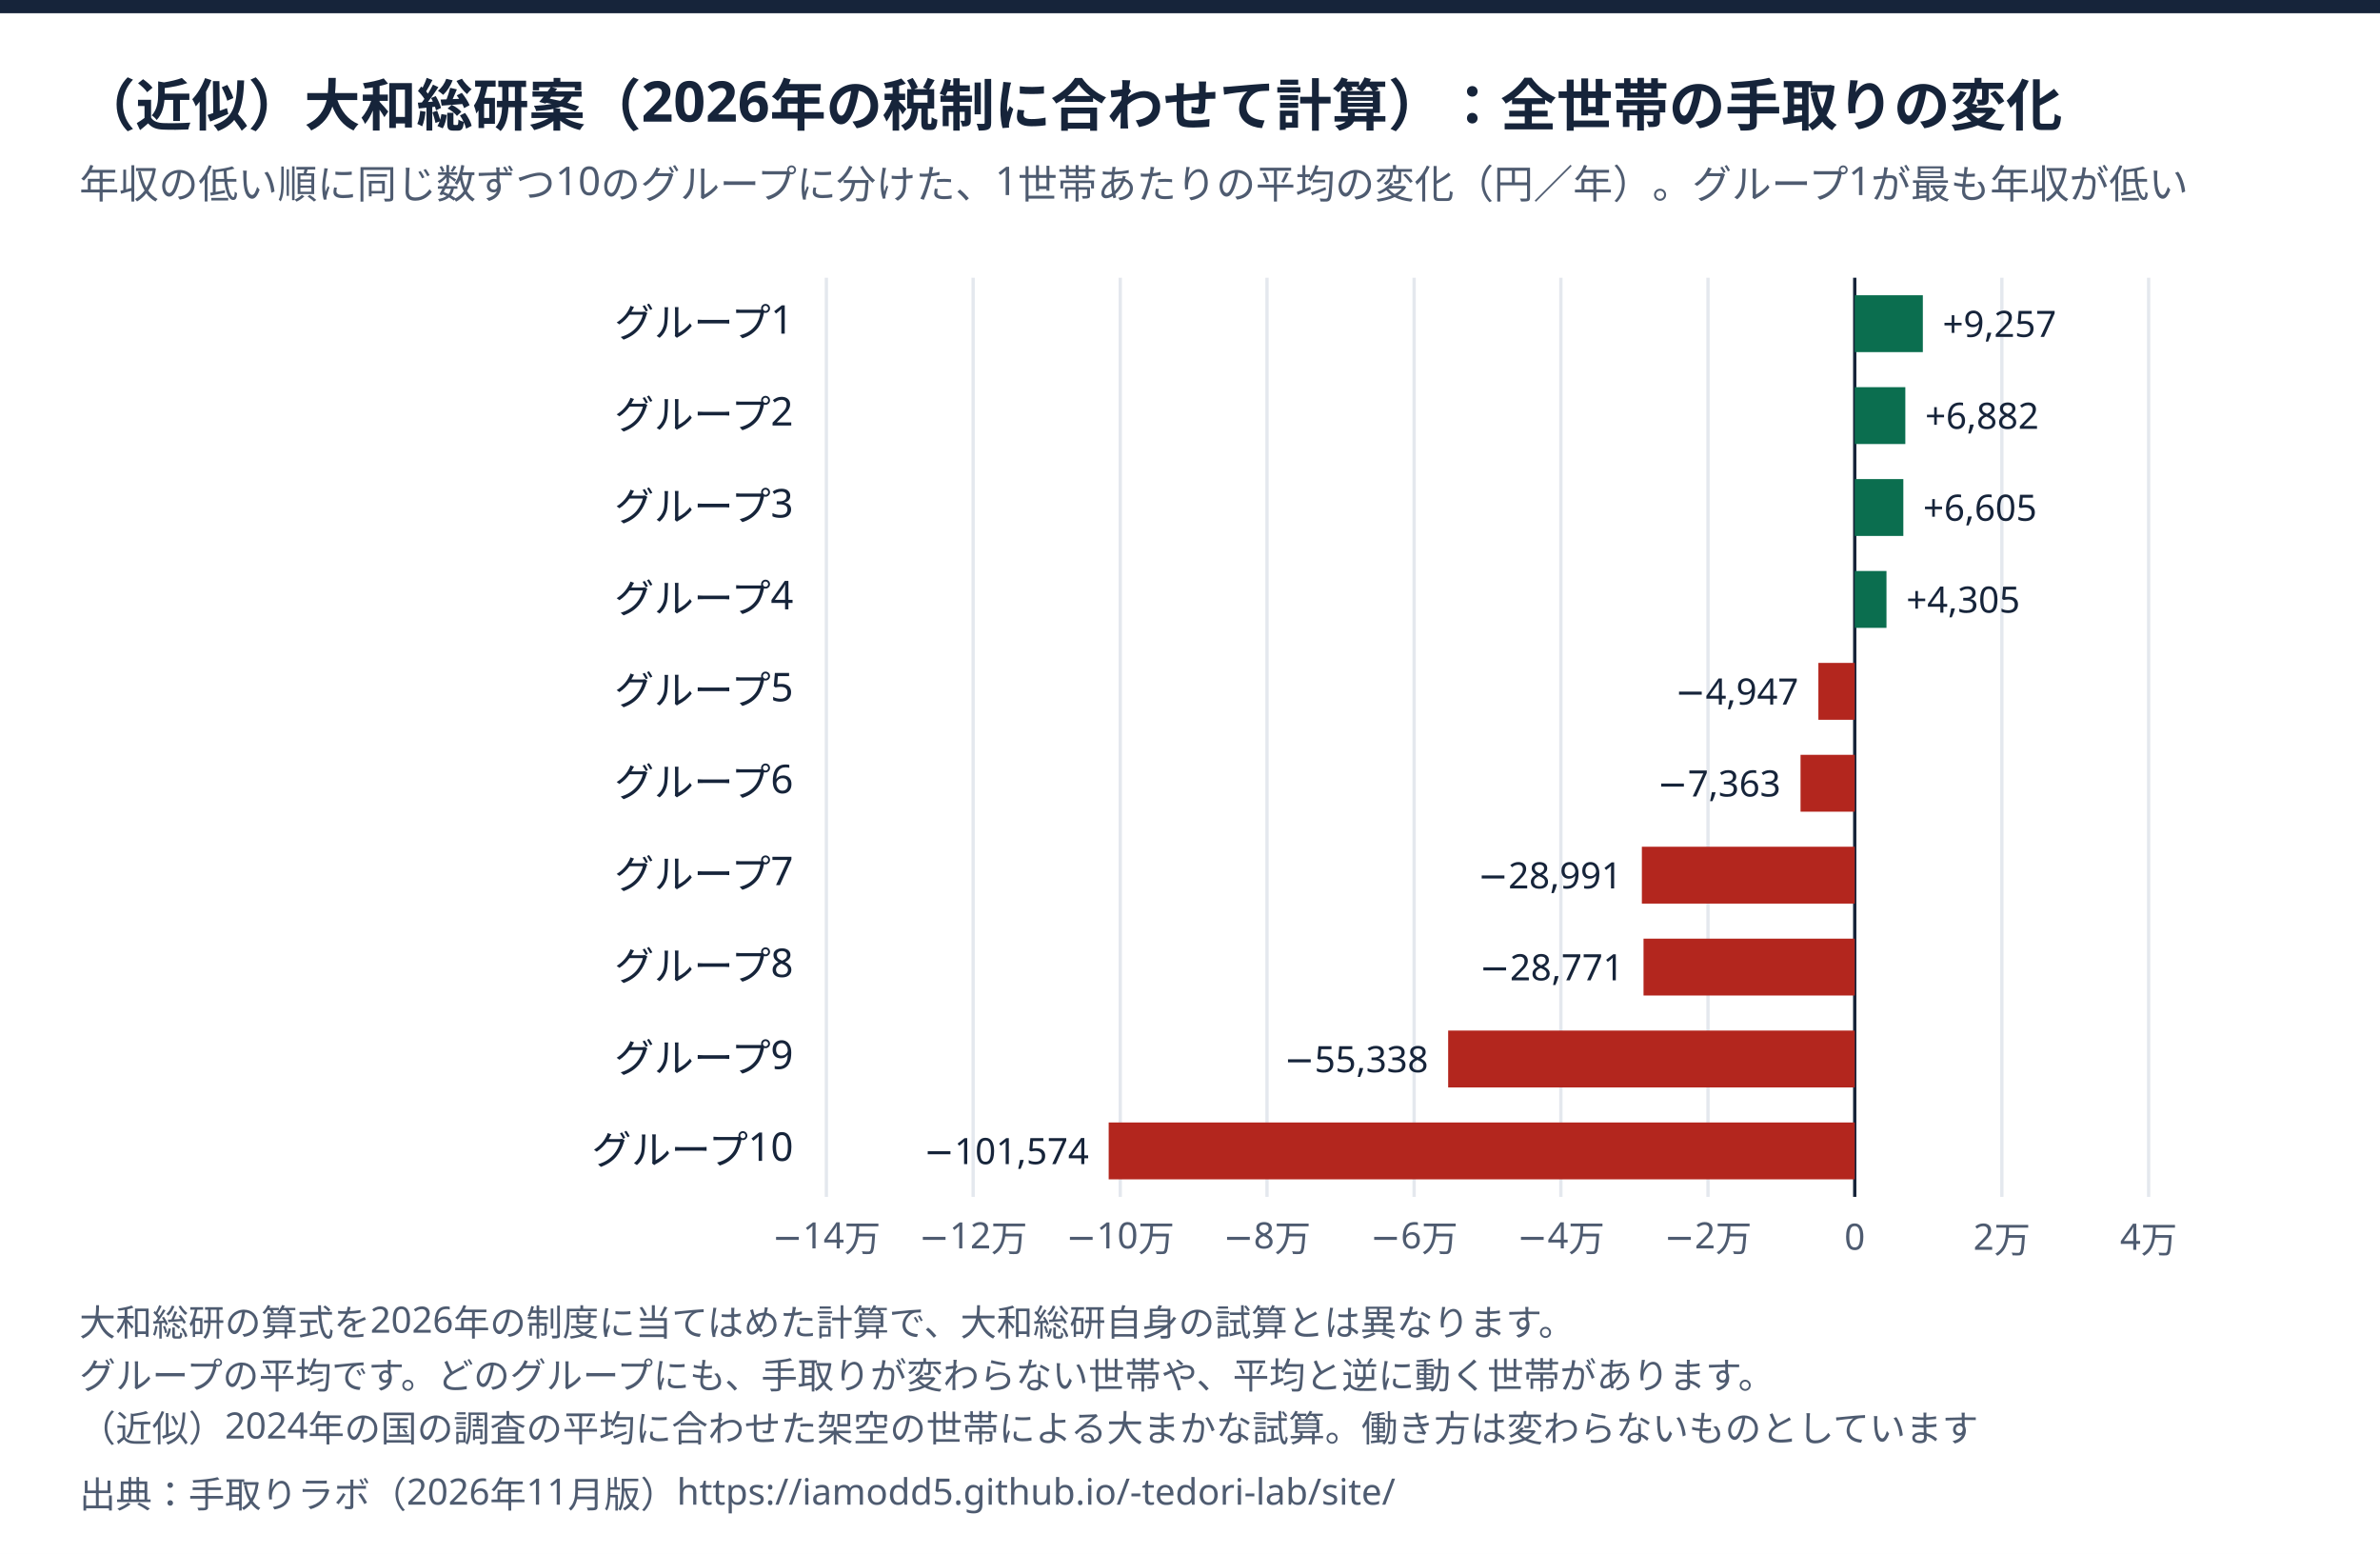
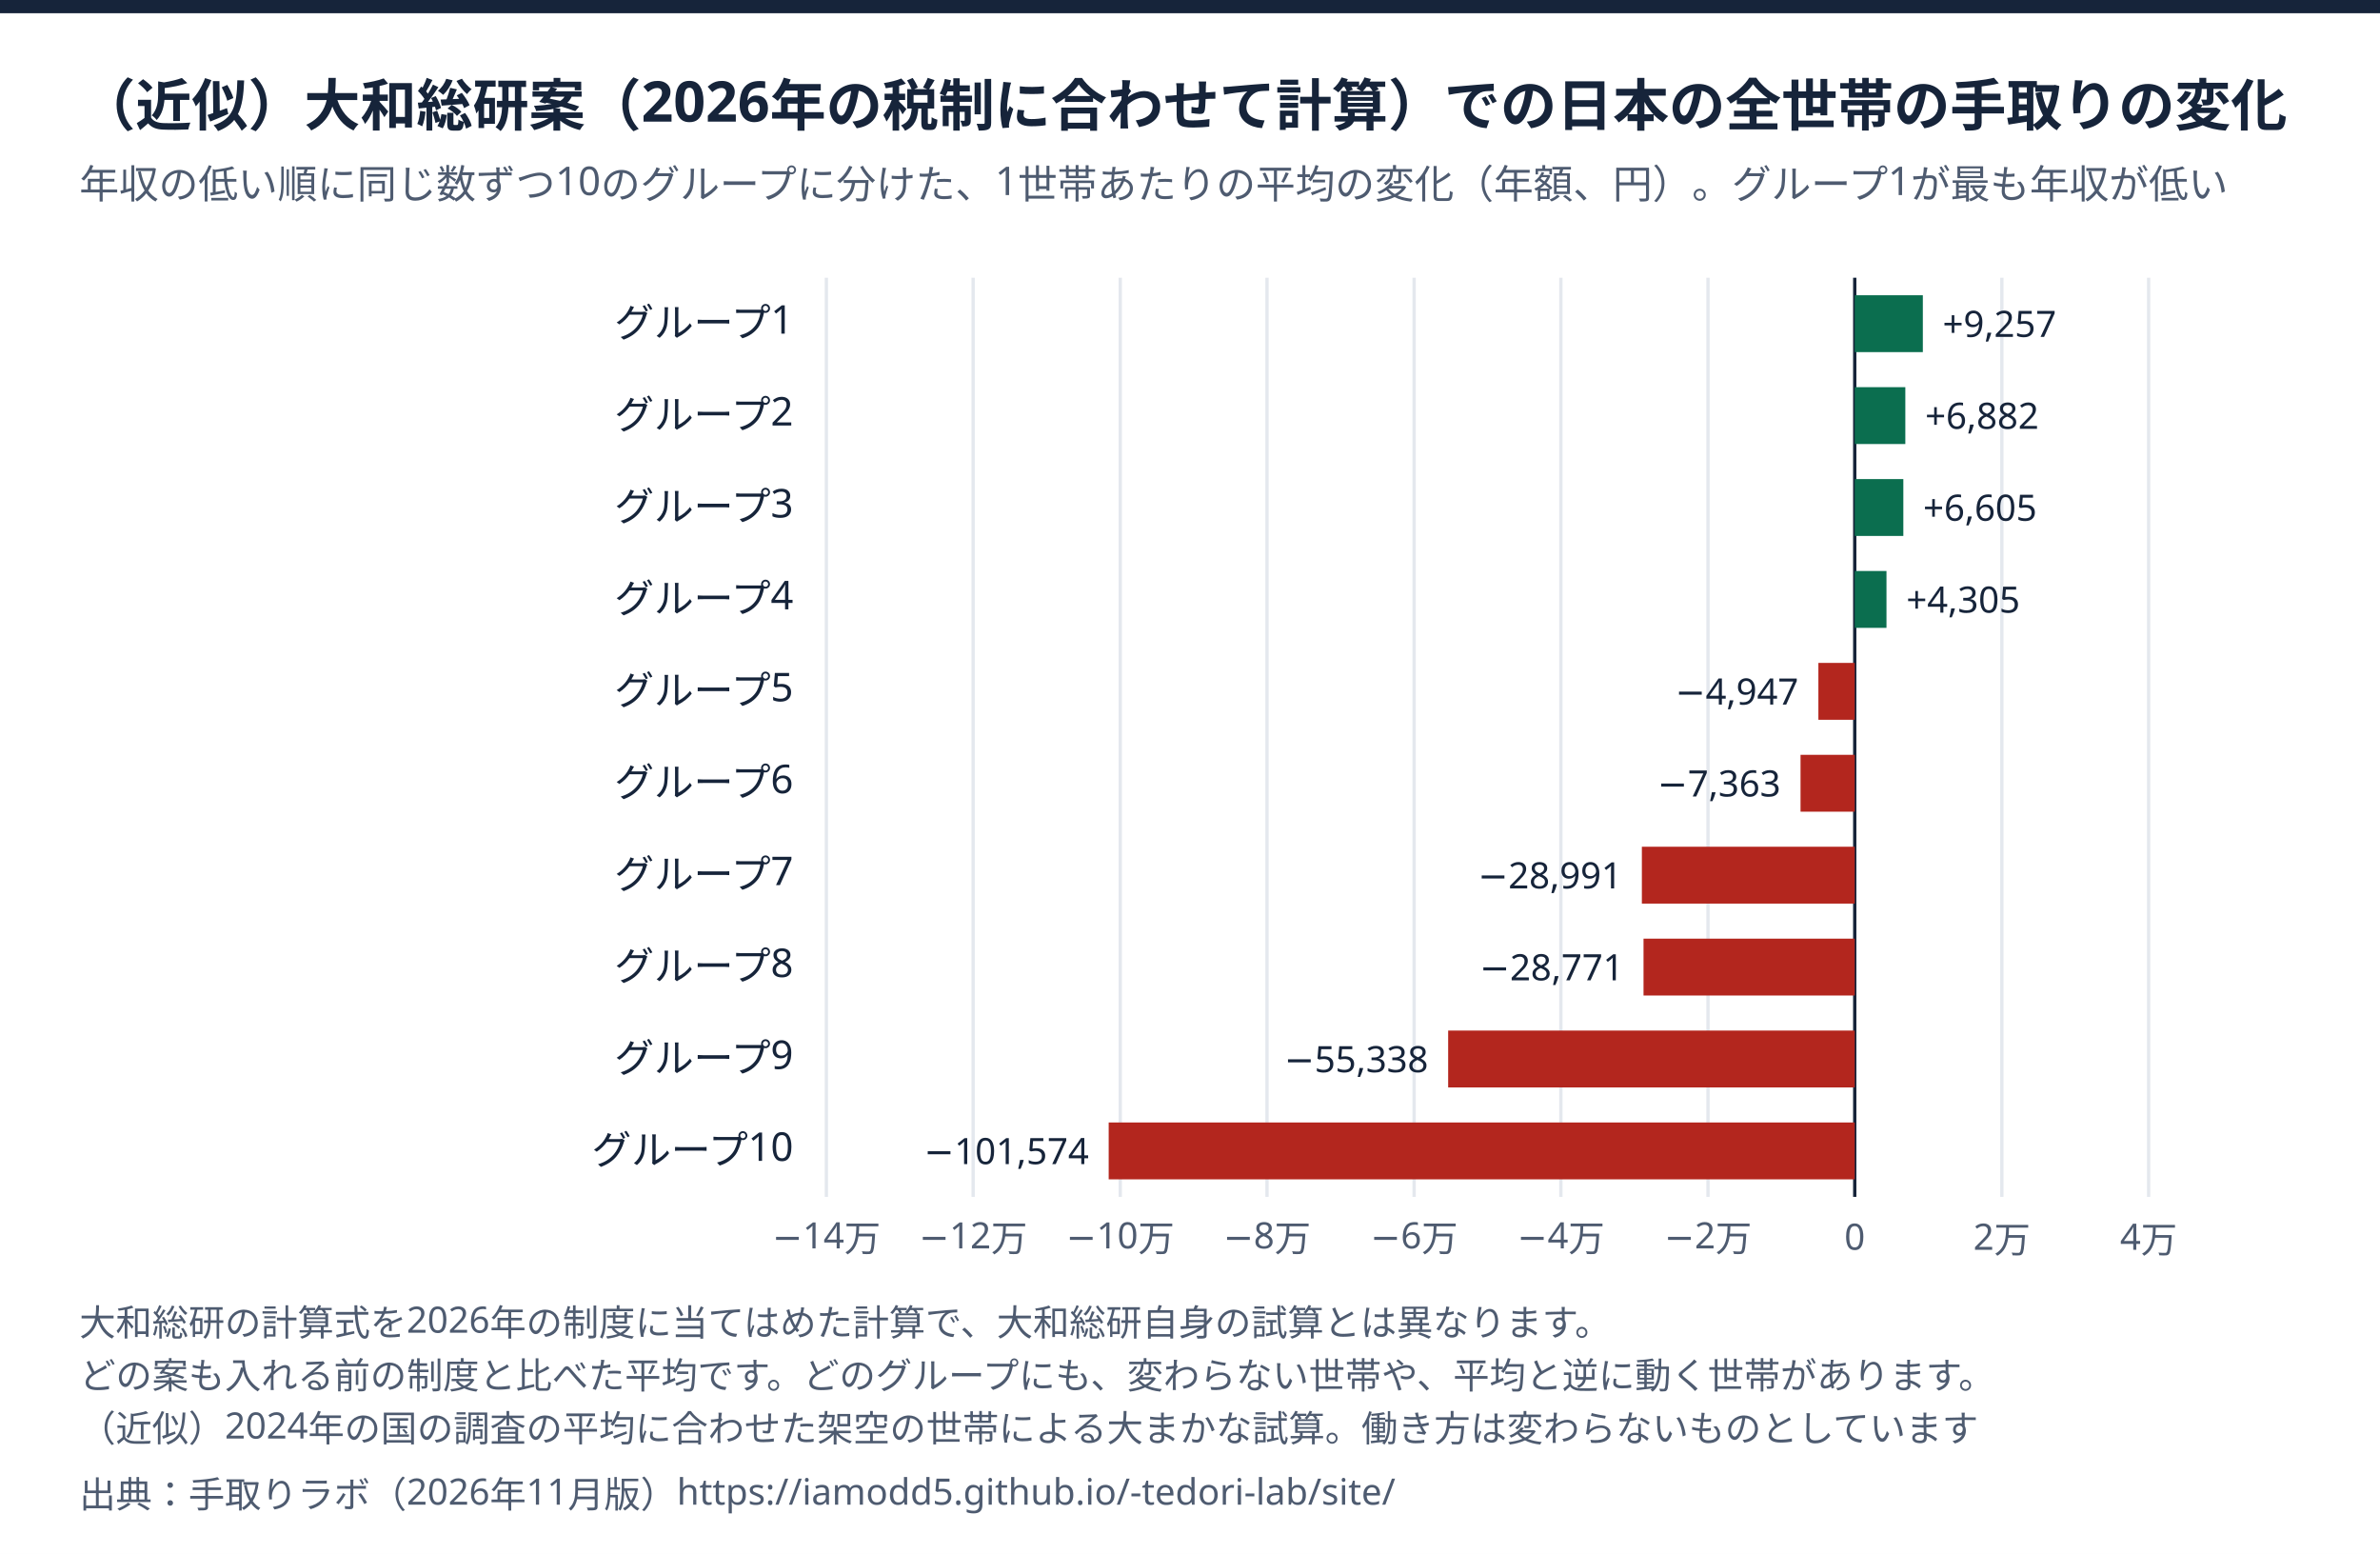
<svg xmlns="http://www.w3.org/2000/svg" width="720" height="470" viewBox="0 0 720 470" font-family="Hiragino Sans, 'Hiragino Kaku Gothic ProN', 'BIZ UDPGothic', 'Noto Sans JP', 'Yu Gothic', sans-serif">
  <rect width="720" height="470" fill="#fff" />
  <rect width="720" height="4" fill="#16243A" />
-   <text x="24.0" y="38.0" font-size="17" fill="#16243A" text-anchor="start" font-weight="bold">（近似）大和総研案（2026年の税制に合わせて計算）：全世帯の手取りの変化</text>
-   <text x="24.0" y="60.0" font-size="12" fill="#4E5B70" text-anchor="start" font-weight="normal">年収の低い順に同じ数ずつ10のグループに分けた、1世帯あたりの平均の変化（円／年）。グループ1が最も年収が低い</text>
+   <text x="24.0" y="38.0" font-size="17" fill="#16243A" text-anchor="start" font-weight="bold">（近似）大和総研案（2026年の税制に合わせて計算）での日本の全世帯の手取りの変化</text>
+   <text x="24.0" y="60.0" font-size="12" fill="#4E5B70" text-anchor="start" font-weight="normal">年収の低い順に同じ数ずつ10のグループに分けた、1世帯あたりの平均の変化（年額、円）。グループ1が最も年収が低い</text>
  <line x1="250.0" x2="250.0" y1="84" y2="362" stroke="#E4E8EE" />
  <text x="250.0" y="378.0" font-size="11" fill="#4E5B70" text-anchor="middle" font-weight="normal">−14万</text>
  <line x1="294.4" x2="294.4" y1="84" y2="362" stroke="#E4E8EE" />
  <text x="294.4" y="378.0" font-size="11" fill="#4E5B70" text-anchor="middle" font-weight="normal">−12万</text>
  <line x1="338.9" x2="338.9" y1="84" y2="362" stroke="#E4E8EE" />
  <text x="338.9" y="378.0" font-size="11" fill="#4E5B70" text-anchor="middle" font-weight="normal">−10万</text>
  <line x1="383.3" x2="383.3" y1="84" y2="362" stroke="#E4E8EE" />
  <text x="383.3" y="378.0" font-size="11" fill="#4E5B70" text-anchor="middle" font-weight="normal">−8万</text>
  <line x1="427.8" x2="427.8" y1="84" y2="362" stroke="#E4E8EE" />
  <text x="427.8" y="378.0" font-size="11" fill="#4E5B70" text-anchor="middle" font-weight="normal">−6万</text>
  <line x1="472.2" x2="472.2" y1="84" y2="362" stroke="#E4E8EE" />
  <text x="472.2" y="378.0" font-size="11" fill="#4E5B70" text-anchor="middle" font-weight="normal">−4万</text>
  <line x1="516.7" x2="516.7" y1="84" y2="362" stroke="#E4E8EE" />
  <text x="516.7" y="378.0" font-size="11" fill="#4E5B70" text-anchor="middle" font-weight="normal">−2万</text>
  <line x1="561.1" x2="561.1" y1="84" y2="362" stroke="#16243A" />
  <text x="561.1" y="378.0" font-size="11" fill="#4E5B70" text-anchor="middle" font-weight="normal">0</text>
  <line x1="605.6" x2="605.6" y1="84" y2="362" stroke="#E4E8EE" />
  <text x="605.6" y="378.0" font-size="11" fill="#4E5B70" text-anchor="middle" font-weight="normal">2万</text>
  <line x1="650.0" x2="650.0" y1="84" y2="362" stroke="#E4E8EE" />
  <text x="650.0" y="378.0" font-size="11" fill="#4E5B70" text-anchor="middle" font-weight="normal">4万</text>
  <rect x="561.1" y="89.3" width="20.6" height="17.2" fill="#0B6E4F" />
  <text x="240.0" y="101.9" font-size="12" fill="#16243A" text-anchor="end" font-weight="normal">グループ1</text>
  <text x="587.7" y="101.9" font-size="11" fill="#16243A" text-anchor="start" font-weight="normal">+9,257</text>
  <rect x="561.1" y="117.1" width="15.3" height="17.2" fill="#0B6E4F" />
  <text x="240.0" y="129.7" font-size="12" fill="#16243A" text-anchor="end" font-weight="normal">グループ2</text>
  <text x="582.4" y="129.7" font-size="11" fill="#16243A" text-anchor="start" font-weight="normal">+6,882</text>
  <rect x="561.1" y="144.9" width="14.7" height="17.2" fill="#0B6E4F" />
  <text x="240.0" y="157.5" font-size="12" fill="#16243A" text-anchor="end" font-weight="normal">グループ3</text>
  <text x="581.8" y="157.5" font-size="11" fill="#16243A" text-anchor="start" font-weight="normal">+6,605</text>
  <rect x="561.1" y="172.7" width="9.6" height="17.2" fill="#0B6E4F" />
  <text x="240.0" y="185.3" font-size="12" fill="#16243A" text-anchor="end" font-weight="normal">グループ4</text>
  <text x="576.7" y="185.3" font-size="11" fill="#16243A" text-anchor="start" font-weight="normal">+4,305</text>
  <rect x="550.1" y="200.5" width="11.0" height="17.2" fill="#B3261E" />
  <text x="240.0" y="213.1" font-size="12" fill="#16243A" text-anchor="end" font-weight="normal">グループ5</text>
  <text x="544.1" y="213.1" font-size="11" fill="#16243A" text-anchor="end" font-weight="normal">−4,947</text>
  <rect x="544.7" y="228.3" width="16.4" height="17.2" fill="#B3261E" />
  <text x="240.0" y="240.9" font-size="12" fill="#16243A" text-anchor="end" font-weight="normal">グループ6</text>
  <text x="538.7" y="240.9" font-size="11" fill="#16243A" text-anchor="end" font-weight="normal">−7,363</text>
  <rect x="496.7" y="256.1" width="64.4" height="17.2" fill="#B3261E" />
  <text x="240.0" y="268.7" font-size="12" fill="#16243A" text-anchor="end" font-weight="normal">グループ7</text>
  <text x="490.7" y="268.7" font-size="11" fill="#16243A" text-anchor="end" font-weight="normal">−28,991</text>
  <rect x="497.2" y="283.9" width="63.9" height="17.2" fill="#B3261E" />
  <text x="240.0" y="296.5" font-size="12" fill="#16243A" text-anchor="end" font-weight="normal">グループ8</text>
  <text x="491.2" y="296.5" font-size="11" fill="#16243A" text-anchor="end" font-weight="normal">−28,771</text>
  <rect x="438.1" y="311.7" width="123.0" height="17.2" fill="#B3261E" />
  <text x="240.0" y="324.3" font-size="12" fill="#16243A" text-anchor="end" font-weight="normal">グループ9</text>
  <text x="432.1" y="324.3" font-size="11" fill="#16243A" text-anchor="end" font-weight="normal">−55,338</text>
  <rect x="335.4" y="339.5" width="225.7" height="17.2" fill="#B3261E" />
  <text x="240.0" y="352.1" font-size="12" fill="#16243A" text-anchor="end" font-weight="normal">グループ10</text>
  <text x="329.4" y="352.1" font-size="11" fill="#16243A" text-anchor="end" font-weight="normal">−101,574</text>
-   <text x="24.0" y="404.0" font-size="11" fill="#4E5B70" text-anchor="start" font-weight="normal">大和総研の算式を2026年の制度に当てはめた計算で、大和総研自身の試算とは異なります。</text>
-   <text x="24.0" y="420.0" font-size="11" fill="#4E5B70" text-anchor="start" font-weight="normal">グループの平均です。どのグループにも、手取りが変わらない世帯や、平均と逆に動く世帯があります。</text>
+   <text x="24.0" y="404.0" font-size="11" fill="#4E5B70" text-anchor="start" font-weight="normal">大和総研の計算式を2026年の制度に当てはめた計算で、大和総研自身の試算とは異なります。</text>
+   <text x="24.0" y="420.0" font-size="11" fill="#4E5B70" text-anchor="start" font-weight="normal">どの案も入れる前の制度と比べた平均です。どのグループにも、変わらない世帯や、平均と逆に動く世帯があります。</text>
  <text x="24.0" y="436.0" font-size="11" fill="#4E5B70" text-anchor="start" font-weight="normal">（近似）2024年の国の調査の平均に合わせた架空の世帯による大まかな試算。働き方は変わらないものとしています</text>
  <text x="24.0" y="456.0" font-size="11" fill="#4E5B70" text-anchor="start" font-weight="normal">出典：手取りラボ（2026年11月版）https://iamodd5.github.io/-tedori-lab/site/</text>
</svg>
